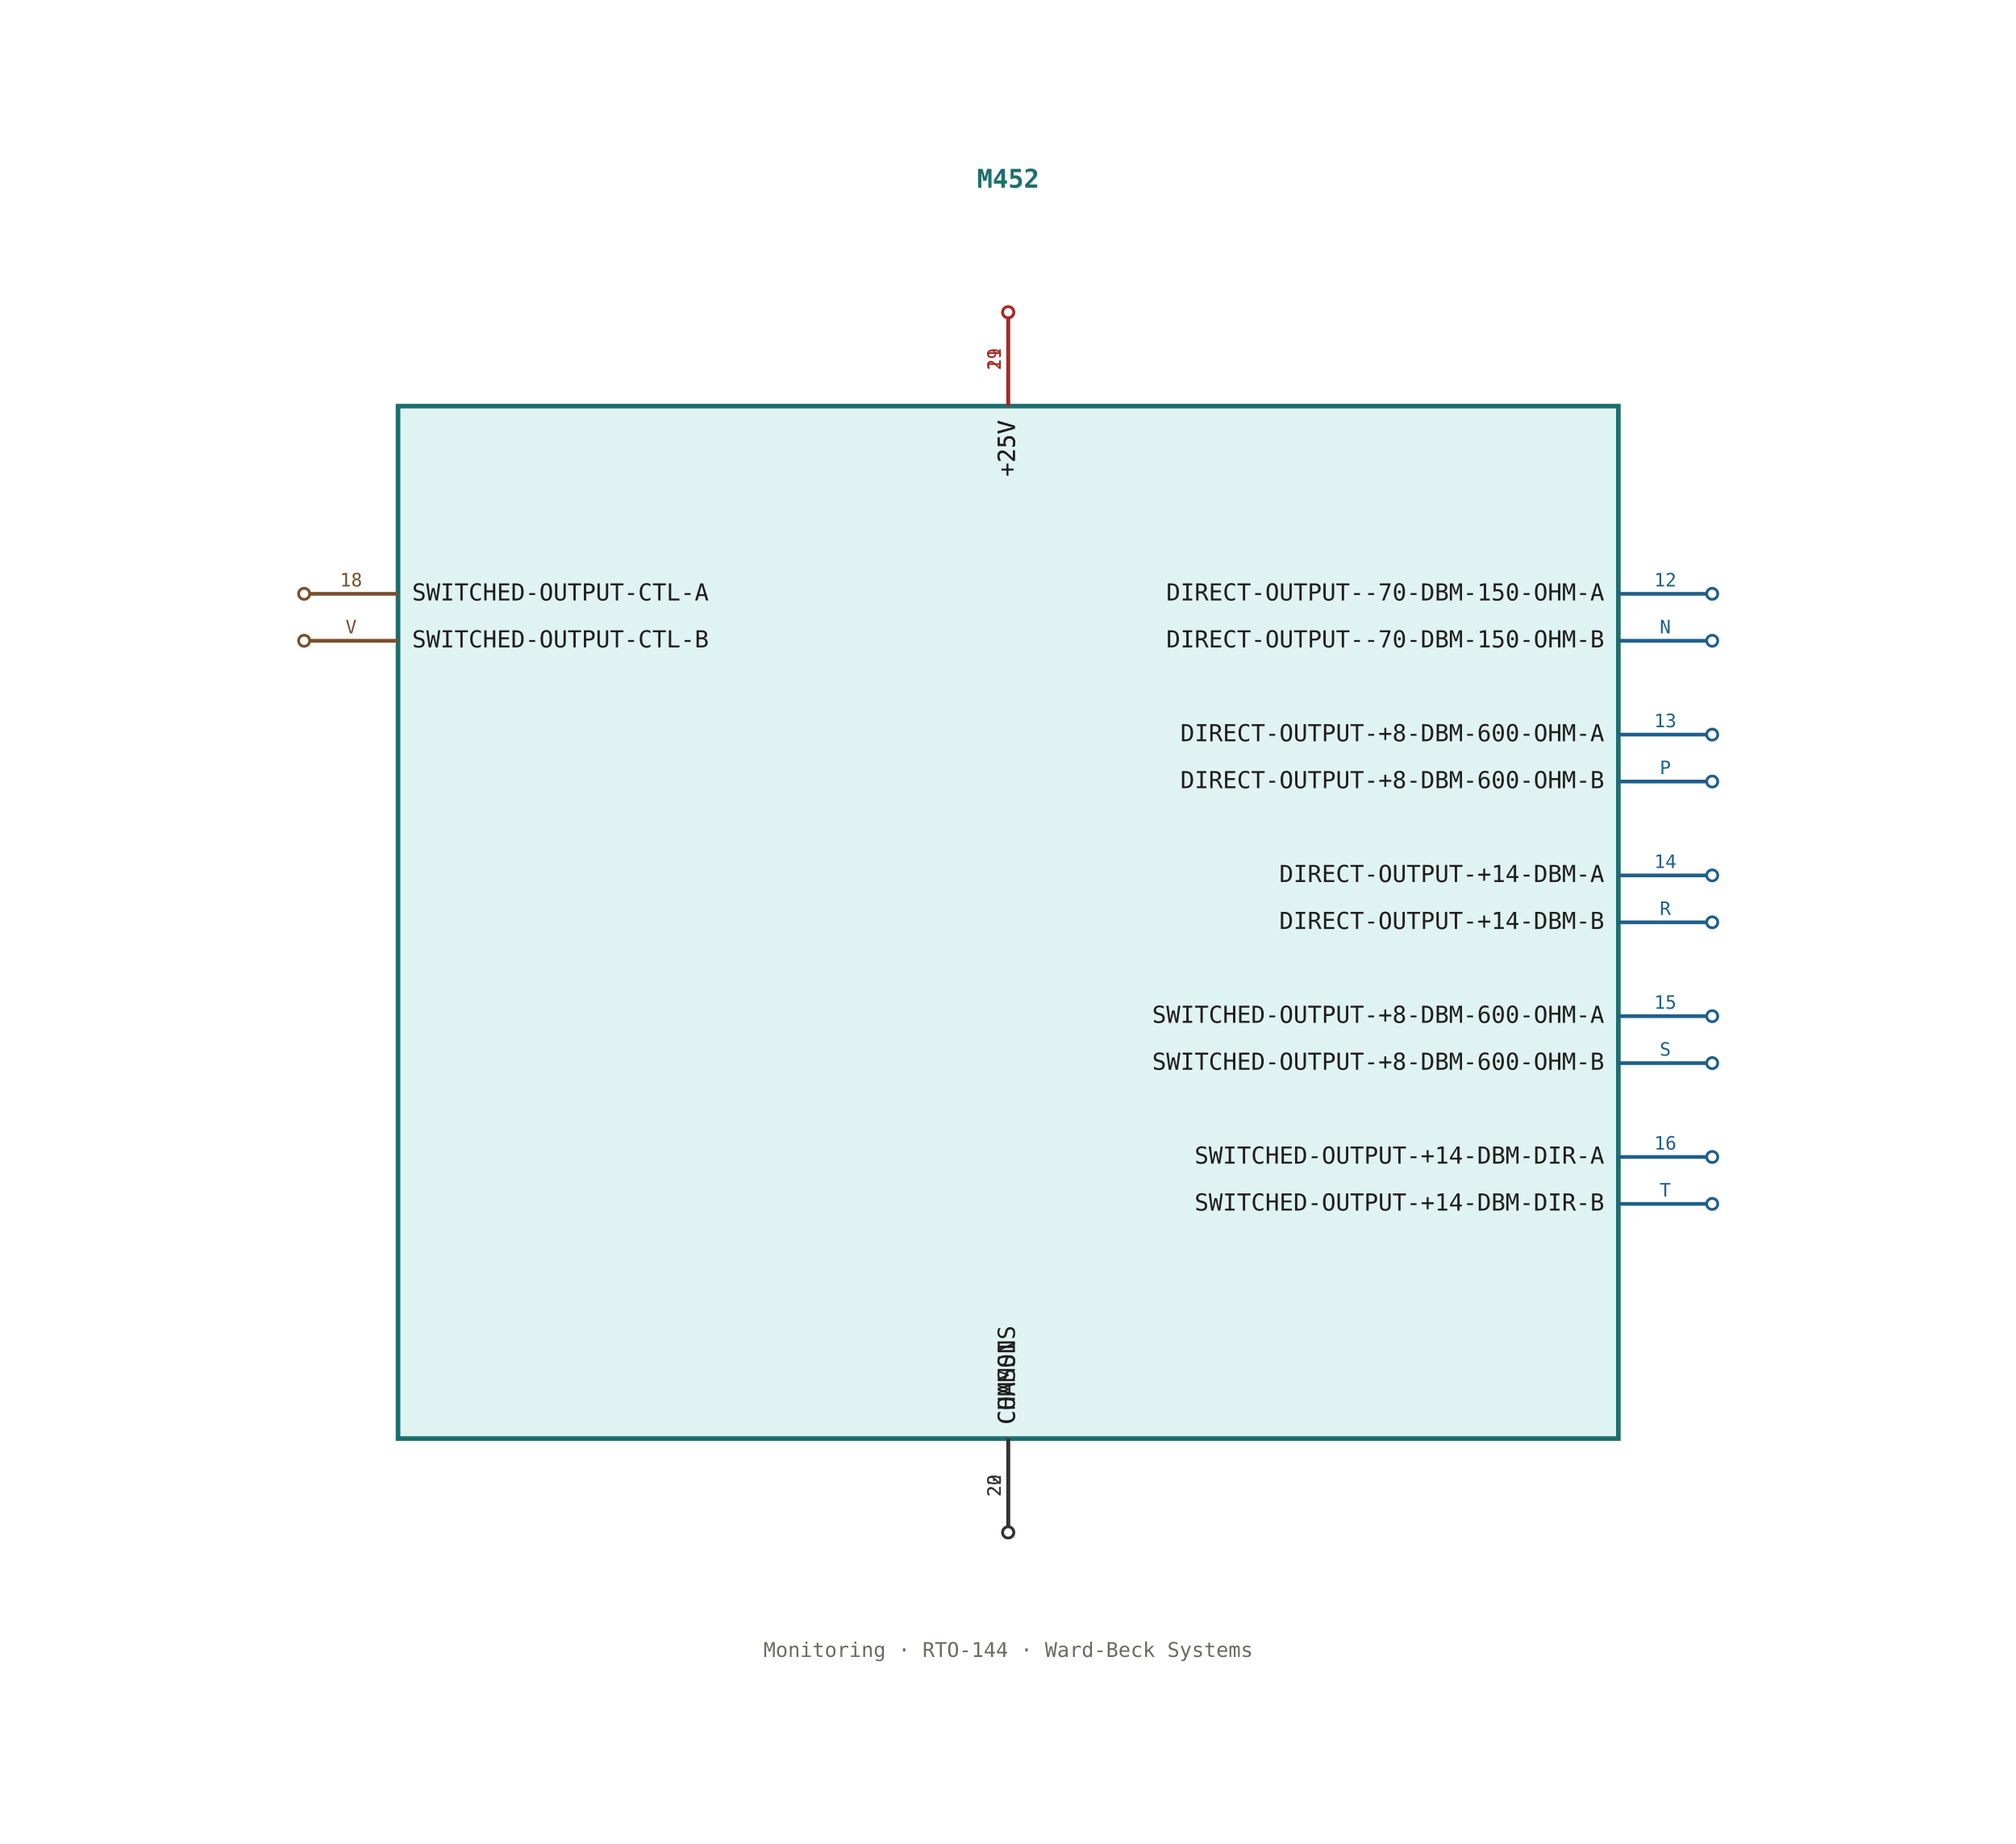
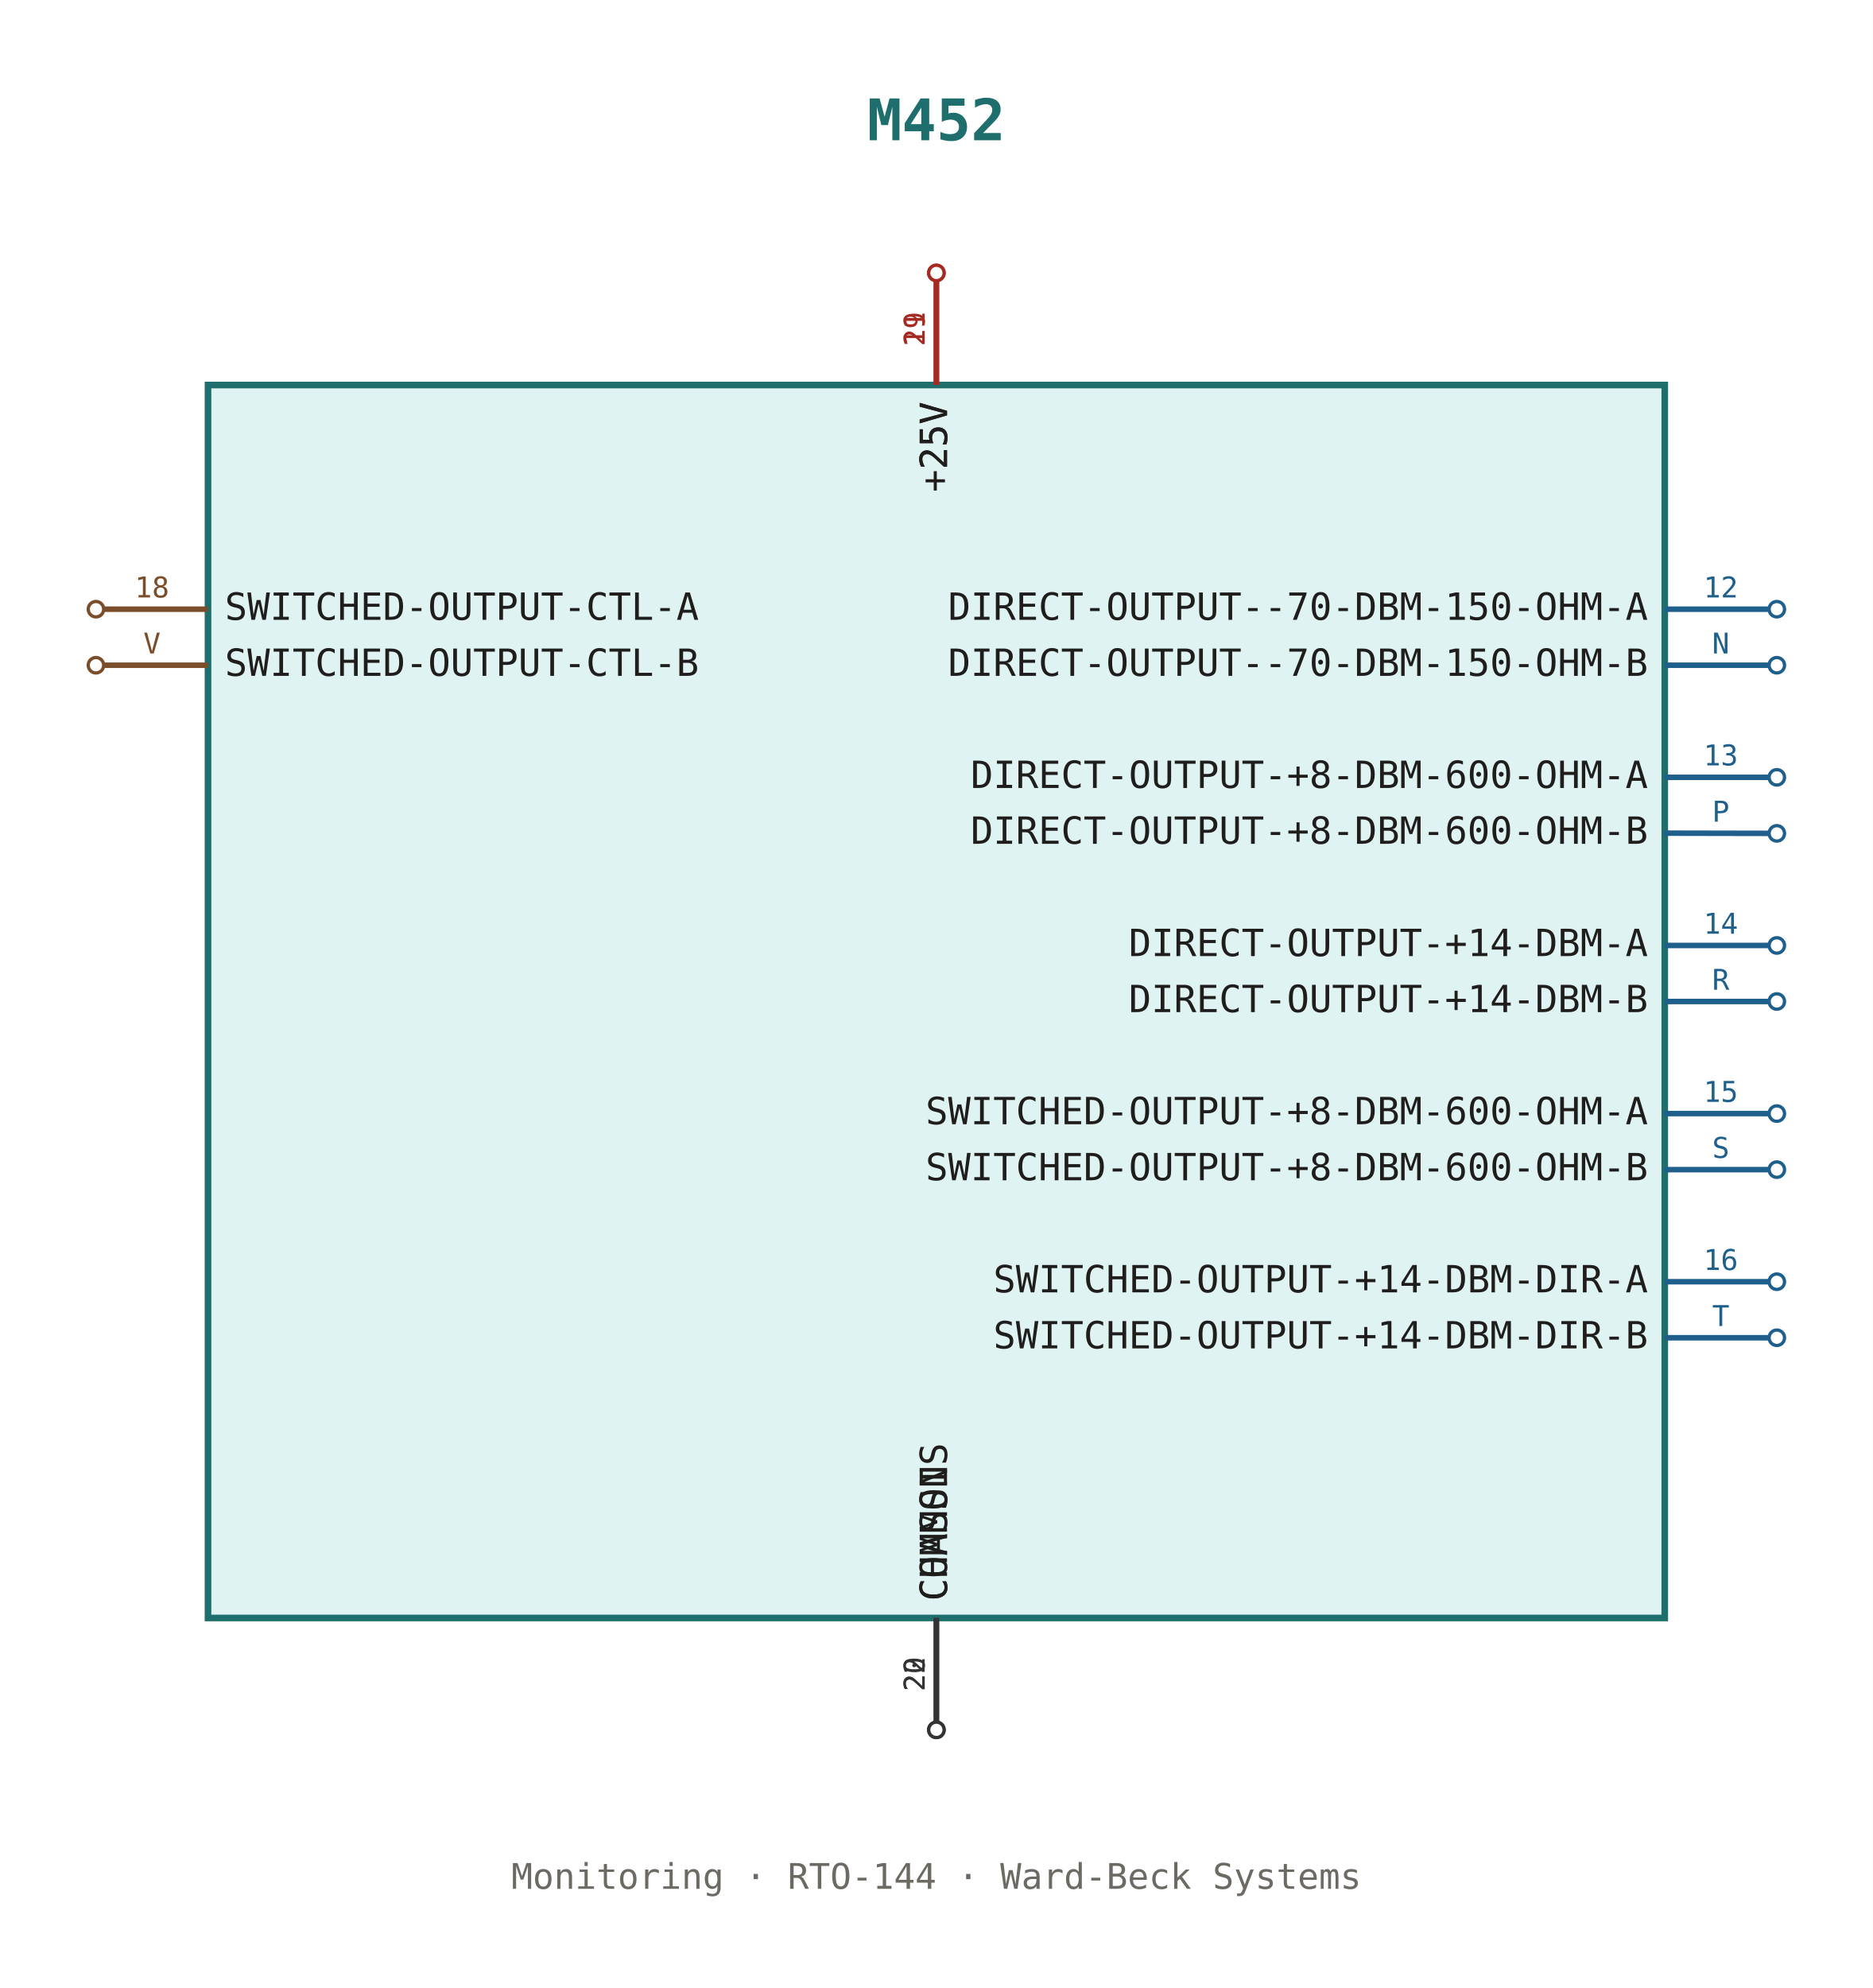
- <svg xmlns="http://www.w3.org/2000/svg" viewBox="0 0 1091 998" font-family="Overpass Mono, ui-monospace, monospace">
+ <svg xmlns="http://www.w3.org/2000/svg" viewBox="0 0 849 901" font-family="Overpass Mono, Consolas, ui-monospace, monospace">
  <rect width="100%" height="100%" fill="#ffffff" />
-   <rect x="215.4" y="219.8" width="660.4" height="558.8" fill="#E0F3F3" stroke="#1E6E6E" stroke-width="2.5" />
-   <line x1="164.6" y1="321.4" x2="215.4" y2="321.4" stroke="#7A4E2A" stroke-width="2" />
-   <circle cx="164.6" cy="321.4" r="3" fill="#fff" stroke="#7A4E2A" stroke-width="1.5" />
-   <text x="223.0" y="321.4" font-size="12.7" dominant-baseline="middle" text-anchor="start" fill="#1f1e1c">SWITCHED-OUTPUT-CTL-A</text>
-   <text x="190.0" y="317.4" font-size="10" text-anchor="middle" fill="#7A4E2A">18</text>
-   <line x1="164.6" y1="346.8" x2="215.4" y2="346.8" stroke="#7A4E2A" stroke-width="2" />
-   <circle cx="164.6" cy="346.8" r="3" fill="#fff" stroke="#7A4E2A" stroke-width="1.5" />
-   <text x="223.0" y="346.8" font-size="12.7" dominant-baseline="middle" text-anchor="start" fill="#1f1e1c">SWITCHED-OUTPUT-CTL-B</text>
-   <text x="190.0" y="342.8" font-size="10" text-anchor="middle" fill="#7A4E2A">V</text>
-   <line x1="926.6" y1="321.4" x2="875.8" y2="321.4" stroke="#1F5F8B" stroke-width="2" />
-   <circle cx="926.6" cy="321.4" r="3" fill="#fff" stroke="#1F5F8B" stroke-width="1.5" />
-   <text x="868.2" y="321.4" font-size="12.7" dominant-baseline="middle" text-anchor="end" fill="#1f1e1c">DIRECT-OUTPUT--70-DBM-150-OHM-A</text>
-   <text x="901.2" y="317.4" font-size="10" text-anchor="middle" fill="#1F5F8B">12</text>
-   <line x1="926.6" y1="346.8" x2="875.8" y2="346.8" stroke="#1F5F8B" stroke-width="2" />
-   <circle cx="926.6" cy="346.8" r="3" fill="#fff" stroke="#1F5F8B" stroke-width="1.5" />
-   <text x="868.2" y="346.8" font-size="12.7" dominant-baseline="middle" text-anchor="end" fill="#1f1e1c">DIRECT-OUTPUT--70-DBM-150-OHM-B</text>
-   <text x="901.2" y="342.8" font-size="10" text-anchor="middle" fill="#1F5F8B">N</text>
-   <line x1="926.6" y1="397.6" x2="875.8" y2="397.6" stroke="#1F5F8B" stroke-width="2" />
-   <circle cx="926.6" cy="397.6" r="3" fill="#fff" stroke="#1F5F8B" stroke-width="1.5" />
-   <text x="868.2" y="397.6" font-size="12.7" dominant-baseline="middle" text-anchor="end" fill="#1f1e1c">DIRECT-OUTPUT-+8-DBM-600-OHM-A</text>
-   <text x="901.2" y="393.6" font-size="10" text-anchor="middle" fill="#1F5F8B">13</text>
-   <line x1="926.6" y1="423.0" x2="875.8" y2="423.0" stroke="#1F5F8B" stroke-width="2" />
-   <circle cx="926.6" cy="423.0" r="3" fill="#fff" stroke="#1F5F8B" stroke-width="1.5" />
-   <text x="868.2" y="423.0" font-size="12.7" dominant-baseline="middle" text-anchor="end" fill="#1f1e1c">DIRECT-OUTPUT-+8-DBM-600-OHM-B</text>
-   <text x="901.2" y="419.0" font-size="10" text-anchor="middle" fill="#1F5F8B">P</text>
-   <line x1="926.6" y1="473.8" x2="875.8" y2="473.8" stroke="#1F5F8B" stroke-width="2" />
-   <circle cx="926.6" cy="473.8" r="3" fill="#fff" stroke="#1F5F8B" stroke-width="1.5" />
-   <text x="868.2" y="473.8" font-size="12.7" dominant-baseline="middle" text-anchor="end" fill="#1f1e1c">DIRECT-OUTPUT-+14-DBM-A</text>
-   <text x="901.2" y="469.8" font-size="10" text-anchor="middle" fill="#1F5F8B">14</text>
-   <line x1="926.6" y1="499.2" x2="875.8" y2="499.2" stroke="#1F5F8B" stroke-width="2" />
-   <circle cx="926.6" cy="499.2" r="3" fill="#fff" stroke="#1F5F8B" stroke-width="1.5" />
-   <text x="868.2" y="499.2" font-size="12.7" dominant-baseline="middle" text-anchor="end" fill="#1f1e1c">DIRECT-OUTPUT-+14-DBM-B</text>
-   <text x="901.2" y="495.2" font-size="10" text-anchor="middle" fill="#1F5F8B">R</text>
-   <line x1="926.6" y1="550.0" x2="875.8" y2="550.0" stroke="#1F5F8B" stroke-width="2" />
-   <circle cx="926.6" cy="550.0" r="3" fill="#fff" stroke="#1F5F8B" stroke-width="1.5" />
-   <text x="868.2" y="550.0" font-size="12.7" dominant-baseline="middle" text-anchor="end" fill="#1f1e1c">SWITCHED-OUTPUT-+8-DBM-600-OHM-A</text>
-   <text x="901.2" y="546.0" font-size="10" text-anchor="middle" fill="#1F5F8B">15</text>
-   <line x1="926.6" y1="575.4" x2="875.8" y2="575.4" stroke="#1F5F8B" stroke-width="2" />
-   <circle cx="926.6" cy="575.4" r="3" fill="#fff" stroke="#1F5F8B" stroke-width="1.5" />
-   <text x="868.2" y="575.4" font-size="12.7" dominant-baseline="middle" text-anchor="end" fill="#1f1e1c">SWITCHED-OUTPUT-+8-DBM-600-OHM-B</text>
-   <text x="901.2" y="571.4" font-size="10" text-anchor="middle" fill="#1F5F8B">S</text>
-   <line x1="926.6" y1="626.2" x2="875.8" y2="626.2" stroke="#1F5F8B" stroke-width="2" />
-   <circle cx="926.6" cy="626.2" r="3" fill="#fff" stroke="#1F5F8B" stroke-width="1.5" />
-   <text x="868.2" y="626.2" font-size="12.7" dominant-baseline="middle" text-anchor="end" fill="#1f1e1c">SWITCHED-OUTPUT-+14-DBM-DIR-A</text>
-   <text x="901.2" y="622.2" font-size="10" text-anchor="middle" fill="#1F5F8B">16</text>
-   <line x1="926.6" y1="651.6" x2="875.8" y2="651.6" stroke="#1F5F8B" stroke-width="2" />
-   <circle cx="926.6" cy="651.6" r="3" fill="#fff" stroke="#1F5F8B" stroke-width="1.5" />
-   <text x="868.2" y="651.6" font-size="12.7" dominant-baseline="middle" text-anchor="end" fill="#1f1e1c">SWITCHED-OUTPUT-+14-DBM-DIR-B</text>
-   <text x="901.2" y="647.6" font-size="10" text-anchor="middle" fill="#1F5F8B">T</text>
-   <line x1="545.6" y1="169.0" x2="545.6" y2="219.8" stroke="#A52A22" stroke-width="2" />
-   <circle cx="545.6" cy="169.0" r="3" fill="#fff" stroke="#A52A22" stroke-width="1.5" />
-   <text x="545.6" y="227.4" font-size="12.7" dominant-baseline="middle" text-anchor="end" fill="#1f1e1c" transform="rotate(-90 545.6 227.4)">+25V</text>
-   <text x="541.6" y="194.4" font-size="10" text-anchor="middle" fill="#A52A22" transform="rotate(-90 541.6 194.4)">21</text>
-   <line x1="545.6" y1="169.0" x2="545.6" y2="219.8" stroke="#A52A22" stroke-width="2" />
-   <circle cx="545.6" cy="169.0" r="3" fill="#fff" stroke="#A52A22" stroke-width="1.5" />
-   <text x="545.6" y="227.4" font-size="12.7" dominant-baseline="middle" text-anchor="end" fill="#1f1e1c" transform="rotate(-90 545.6 227.4)">25V</text>
-   <text x="541.6" y="194.4" font-size="10" text-anchor="middle" fill="#A52A22" transform="rotate(-90 541.6 194.4)">19</text>
-   <line x1="545.6" y1="829.4" x2="545.6" y2="778.6" stroke="#333333" stroke-width="2" />
-   <circle cx="545.6" cy="829.4" r="3" fill="#fff" stroke="#333333" stroke-width="1.5" />
-   <text x="545.6" y="771.0" font-size="12.7" dominant-baseline="middle" text-anchor="start" fill="#1f1e1c" transform="rotate(-90 545.6 771.0)">CHASSIS</text>
-   <text x="541.6" y="804.0" font-size="10" text-anchor="middle" fill="#333333" transform="rotate(-90 541.6 804.0)">22</text>
-   <line x1="545.6" y1="829.4" x2="545.6" y2="778.6" stroke="#333333" stroke-width="2" />
-   <circle cx="545.6" cy="829.4" r="3" fill="#fff" stroke="#333333" stroke-width="1.5" />
-   <text x="545.6" y="771.0" font-size="12.7" dominant-baseline="middle" text-anchor="start" fill="#1f1e1c" transform="rotate(-90 545.6 771.0)">COMMON</text>
-   <text x="541.6" y="804.0" font-size="10" text-anchor="middle" fill="#333333" transform="rotate(-90 541.6 804.0)">20</text>
-   <text x="545.6" y="101.6" font-size="14" font-weight="700" text-anchor="middle" fill="#1E6E6E">M452</text>
-   <text x="545.6" y="896.8" font-size="11" text-anchor="middle" fill="#6d6a63">Monitoring · RTO-144 · Ward-Beck Systems</text>
+   <rect x="94.3" y="174.5" width="660.4" height="558.8" fill="#E0F3F3" stroke="#1E6E6E" stroke-width="3.00" />
+   <line x1="43.5" y1="276.1" x2="94.3" y2="276.1" stroke="#7A4E2A" stroke-width="2.50" />
+   <circle cx="43.5" cy="276.1" r="3.5" fill="#ffffff" stroke="#7A4E2A" stroke-width="1.50" />
+   <text x="101.9" y="276.1" font-size="17.0" dominant-baseline="middle" text-anchor="start" fill="#1F1E1C">SWITCHED-OUTPUT-CTL-A</text>
+   <text x="68.9" y="267.1" font-size="13.0" dominant-baseline="middle" text-anchor="middle" fill="#7A4E2A">18</text>
+   <line x1="43.5" y1="301.5" x2="94.3" y2="301.5" stroke="#7A4E2A" stroke-width="2.50" />
+   <circle cx="43.5" cy="301.5" r="3.5" fill="#ffffff" stroke="#7A4E2A" stroke-width="1.50" />
+   <text x="101.9" y="301.5" font-size="17.0" dominant-baseline="middle" text-anchor="start" fill="#1F1E1C">SWITCHED-OUTPUT-CTL-B</text>
+   <text x="68.9" y="292.5" font-size="13.0" dominant-baseline="middle" text-anchor="middle" fill="#7A4E2A">V</text>
+   <line x1="805.5" y1="276.1" x2="754.7" y2="276.1" stroke="#1F5F8B" stroke-width="2.50" />
+   <circle cx="805.5" cy="276.1" r="3.5" fill="#ffffff" stroke="#1F5F8B" stroke-width="1.50" />
+   <text x="747.1" y="276.1" font-size="17.0" dominant-baseline="middle" text-anchor="end" fill="#1F1E1C">DIRECT-OUTPUT--70-DBM-150-OHM-A</text>
+   <text x="780.1" y="267.1" font-size="13.0" dominant-baseline="middle" text-anchor="middle" fill="#1F5F8B">12</text>
+   <line x1="805.5" y1="301.5" x2="754.7" y2="301.5" stroke="#1F5F8B" stroke-width="2.50" />
+   <circle cx="805.5" cy="301.5" r="3.5" fill="#ffffff" stroke="#1F5F8B" stroke-width="1.50" />
+   <text x="747.1" y="301.5" font-size="17.0" dominant-baseline="middle" text-anchor="end" fill="#1F1E1C">DIRECT-OUTPUT--70-DBM-150-OHM-B</text>
+   <text x="780.1" y="292.5" font-size="13.0" dominant-baseline="middle" text-anchor="middle" fill="#1F5F8B">N</text>
+   <line x1="805.5" y1="352.3" x2="754.7" y2="352.3" stroke="#1F5F8B" stroke-width="2.50" />
+   <circle cx="805.5" cy="352.3" r="3.5" fill="#ffffff" stroke="#1F5F8B" stroke-width="1.50" />
+   <text x="747.1" y="352.3" font-size="17.0" dominant-baseline="middle" text-anchor="end" fill="#1F1E1C">DIRECT-OUTPUT-+8-DBM-600-OHM-A</text>
+   <text x="780.1" y="343.2" font-size="13.0" dominant-baseline="middle" text-anchor="middle" fill="#1F5F8B">13</text>
+   <line x1="805.5" y1="377.7" x2="754.7" y2="377.6" stroke="#1F5F8B" stroke-width="2.50" />
+   <circle cx="805.5" cy="377.7" r="3.5" fill="#ffffff" stroke="#1F5F8B" stroke-width="1.50" />
+   <text x="747.1" y="377.6" font-size="17.0" dominant-baseline="middle" text-anchor="end" fill="#1F1E1C">DIRECT-OUTPUT-+8-DBM-600-OHM-B</text>
+   <text x="780.1" y="368.7" font-size="13.0" dominant-baseline="middle" text-anchor="middle" fill="#1F5F8B">P</text>
+   <line x1="805.5" y1="428.5" x2="754.7" y2="428.5" stroke="#1F5F8B" stroke-width="2.50" />
+   <circle cx="805.5" cy="428.5" r="3.5" fill="#ffffff" stroke="#1F5F8B" stroke-width="1.50" />
+   <text x="747.1" y="428.5" font-size="17.0" dominant-baseline="middle" text-anchor="end" fill="#1F1E1C">DIRECT-OUTPUT-+14-DBM-A</text>
+   <text x="780.1" y="419.5" font-size="13.0" dominant-baseline="middle" text-anchor="middle" fill="#1F5F8B">14</text>
+   <line x1="805.5" y1="453.9" x2="754.7" y2="453.9" stroke="#1F5F8B" stroke-width="2.50" />
+   <circle cx="805.5" cy="453.9" r="3.5" fill="#ffffff" stroke="#1F5F8B" stroke-width="1.50" />
+   <text x="747.1" y="453.9" font-size="17.0" dominant-baseline="middle" text-anchor="end" fill="#1F1E1C">DIRECT-OUTPUT-+14-DBM-B</text>
+   <text x="780.1" y="444.9" font-size="13.0" dominant-baseline="middle" text-anchor="middle" fill="#1F5F8B">R</text>
+   <line x1="805.5" y1="504.7" x2="754.7" y2="504.7" stroke="#1F5F8B" stroke-width="2.50" />
+   <circle cx="805.5" cy="504.7" r="3.5" fill="#ffffff" stroke="#1F5F8B" stroke-width="1.50" />
+   <text x="747.1" y="504.7" font-size="17.0" dominant-baseline="middle" text-anchor="end" fill="#1F1E1C">SWITCHED-OUTPUT-+8-DBM-600-OHM-A</text>
+   <text x="780.1" y="495.7" font-size="13.0" dominant-baseline="middle" text-anchor="middle" fill="#1F5F8B">15</text>
+   <line x1="805.5" y1="530.1" x2="754.7" y2="530.1" stroke="#1F5F8B" stroke-width="2.50" />
+   <circle cx="805.5" cy="530.1" r="3.5" fill="#ffffff" stroke="#1F5F8B" stroke-width="1.50" />
+   <text x="747.1" y="530.1" font-size="17.0" dominant-baseline="middle" text-anchor="end" fill="#1F1E1C">SWITCHED-OUTPUT-+8-DBM-600-OHM-B</text>
+   <text x="780.1" y="521.1" font-size="13.0" dominant-baseline="middle" text-anchor="middle" fill="#1F5F8B">S</text>
+   <line x1="805.5" y1="580.9" x2="754.7" y2="580.9" stroke="#1F5F8B" stroke-width="2.50" />
+   <circle cx="805.5" cy="580.9" r="3.5" fill="#ffffff" stroke="#1F5F8B" stroke-width="1.50" />
+   <text x="747.1" y="580.9" font-size="17.0" dominant-baseline="middle" text-anchor="end" fill="#1F1E1C">SWITCHED-OUTPUT-+14-DBM-DIR-A</text>
+   <text x="780.1" y="571.9" font-size="13.0" dominant-baseline="middle" text-anchor="middle" fill="#1F5F8B">16</text>
+   <line x1="805.5" y1="606.3" x2="754.7" y2="606.3" stroke="#1F5F8B" stroke-width="2.50" />
+   <circle cx="805.5" cy="606.3" r="3.5" fill="#ffffff" stroke="#1F5F8B" stroke-width="1.50" />
+   <text x="747.1" y="606.3" font-size="17.0" dominant-baseline="middle" text-anchor="end" fill="#1F1E1C">SWITCHED-OUTPUT-+14-DBM-DIR-B</text>
+   <text x="780.1" y="597.3" font-size="13.0" dominant-baseline="middle" text-anchor="middle" fill="#1F5F8B">T</text>
+   <line x1="424.5" y1="123.7" x2="424.5" y2="174.4" stroke="#A52A22" stroke-width="2.50" />
+   <circle cx="424.5" cy="123.7" r="3.5" fill="#ffffff" stroke="#A52A22" stroke-width="1.50" />
+   <text x="424.5" y="182.1" font-size="17.0" dominant-baseline="middle" text-anchor="end" fill="#1F1E1C" transform="rotate(-90 424.5 182.1)">+25V</text>
+   <text x="415.5" y="149.1" font-size="13.0" dominant-baseline="middle" text-anchor="middle" fill="#A52A22" transform="rotate(-90 415.5 149.1)">21</text>
+   <line x1="424.5" y1="123.7" x2="424.5" y2="174.4" stroke="#A52A22" stroke-width="2.50" />
+   <circle cx="424.5" cy="123.7" r="3.5" fill="#ffffff" stroke="#A52A22" stroke-width="1.50" />
+   <text x="424.5" y="182.1" font-size="17.0" dominant-baseline="middle" text-anchor="end" fill="#1F1E1C" transform="rotate(-90 424.5 182.1)">25V</text>
+   <text x="415.5" y="149.1" font-size="13.0" dominant-baseline="middle" text-anchor="middle" fill="#A52A22" transform="rotate(-90 415.5 149.1)">19</text>
+   <line x1="424.5" y1="784.0" x2="424.5" y2="733.3" stroke="#333333" stroke-width="2.50" />
+   <circle cx="424.5" cy="784.0" r="3.5" fill="#ffffff" stroke="#333333" stroke-width="1.50" />
+   <text x="424.5" y="725.6" font-size="17.0" dominant-baseline="middle" text-anchor="start" fill="#1F1E1C" transform="rotate(-90 424.5 725.6)">CHASSIS</text>
+   <text x="415.5" y="758.7" font-size="13.0" dominant-baseline="middle" text-anchor="middle" fill="#333333" transform="rotate(-90 415.5 758.7)">22</text>
+   <line x1="424.5" y1="784.0" x2="424.5" y2="733.3" stroke="#333333" stroke-width="2.50" />
+   <circle cx="424.5" cy="784.0" r="3.5" fill="#ffffff" stroke="#333333" stroke-width="1.50" />
+   <text x="424.5" y="725.6" font-size="17.0" dominant-baseline="middle" text-anchor="start" fill="#1F1E1C" transform="rotate(-90 424.5 725.6)">COMMON</text>
+   <text x="415.5" y="758.7" font-size="13.0" dominant-baseline="middle" text-anchor="middle" fill="#333333" transform="rotate(-90 415.5 758.7)">20</text>
+   <text x="424.5" y="56.2" font-size="26.0" dominant-baseline="middle" text-anchor="middle" fill="#1E6E6E" font-weight="700">M452</text>
+   <text x="424.5" y="851.5" font-size="16.0" dominant-baseline="middle" text-anchor="middle" fill="#6D6A63">Monitoring · RTO-144 · Ward-Beck Systems</text>
</svg>
